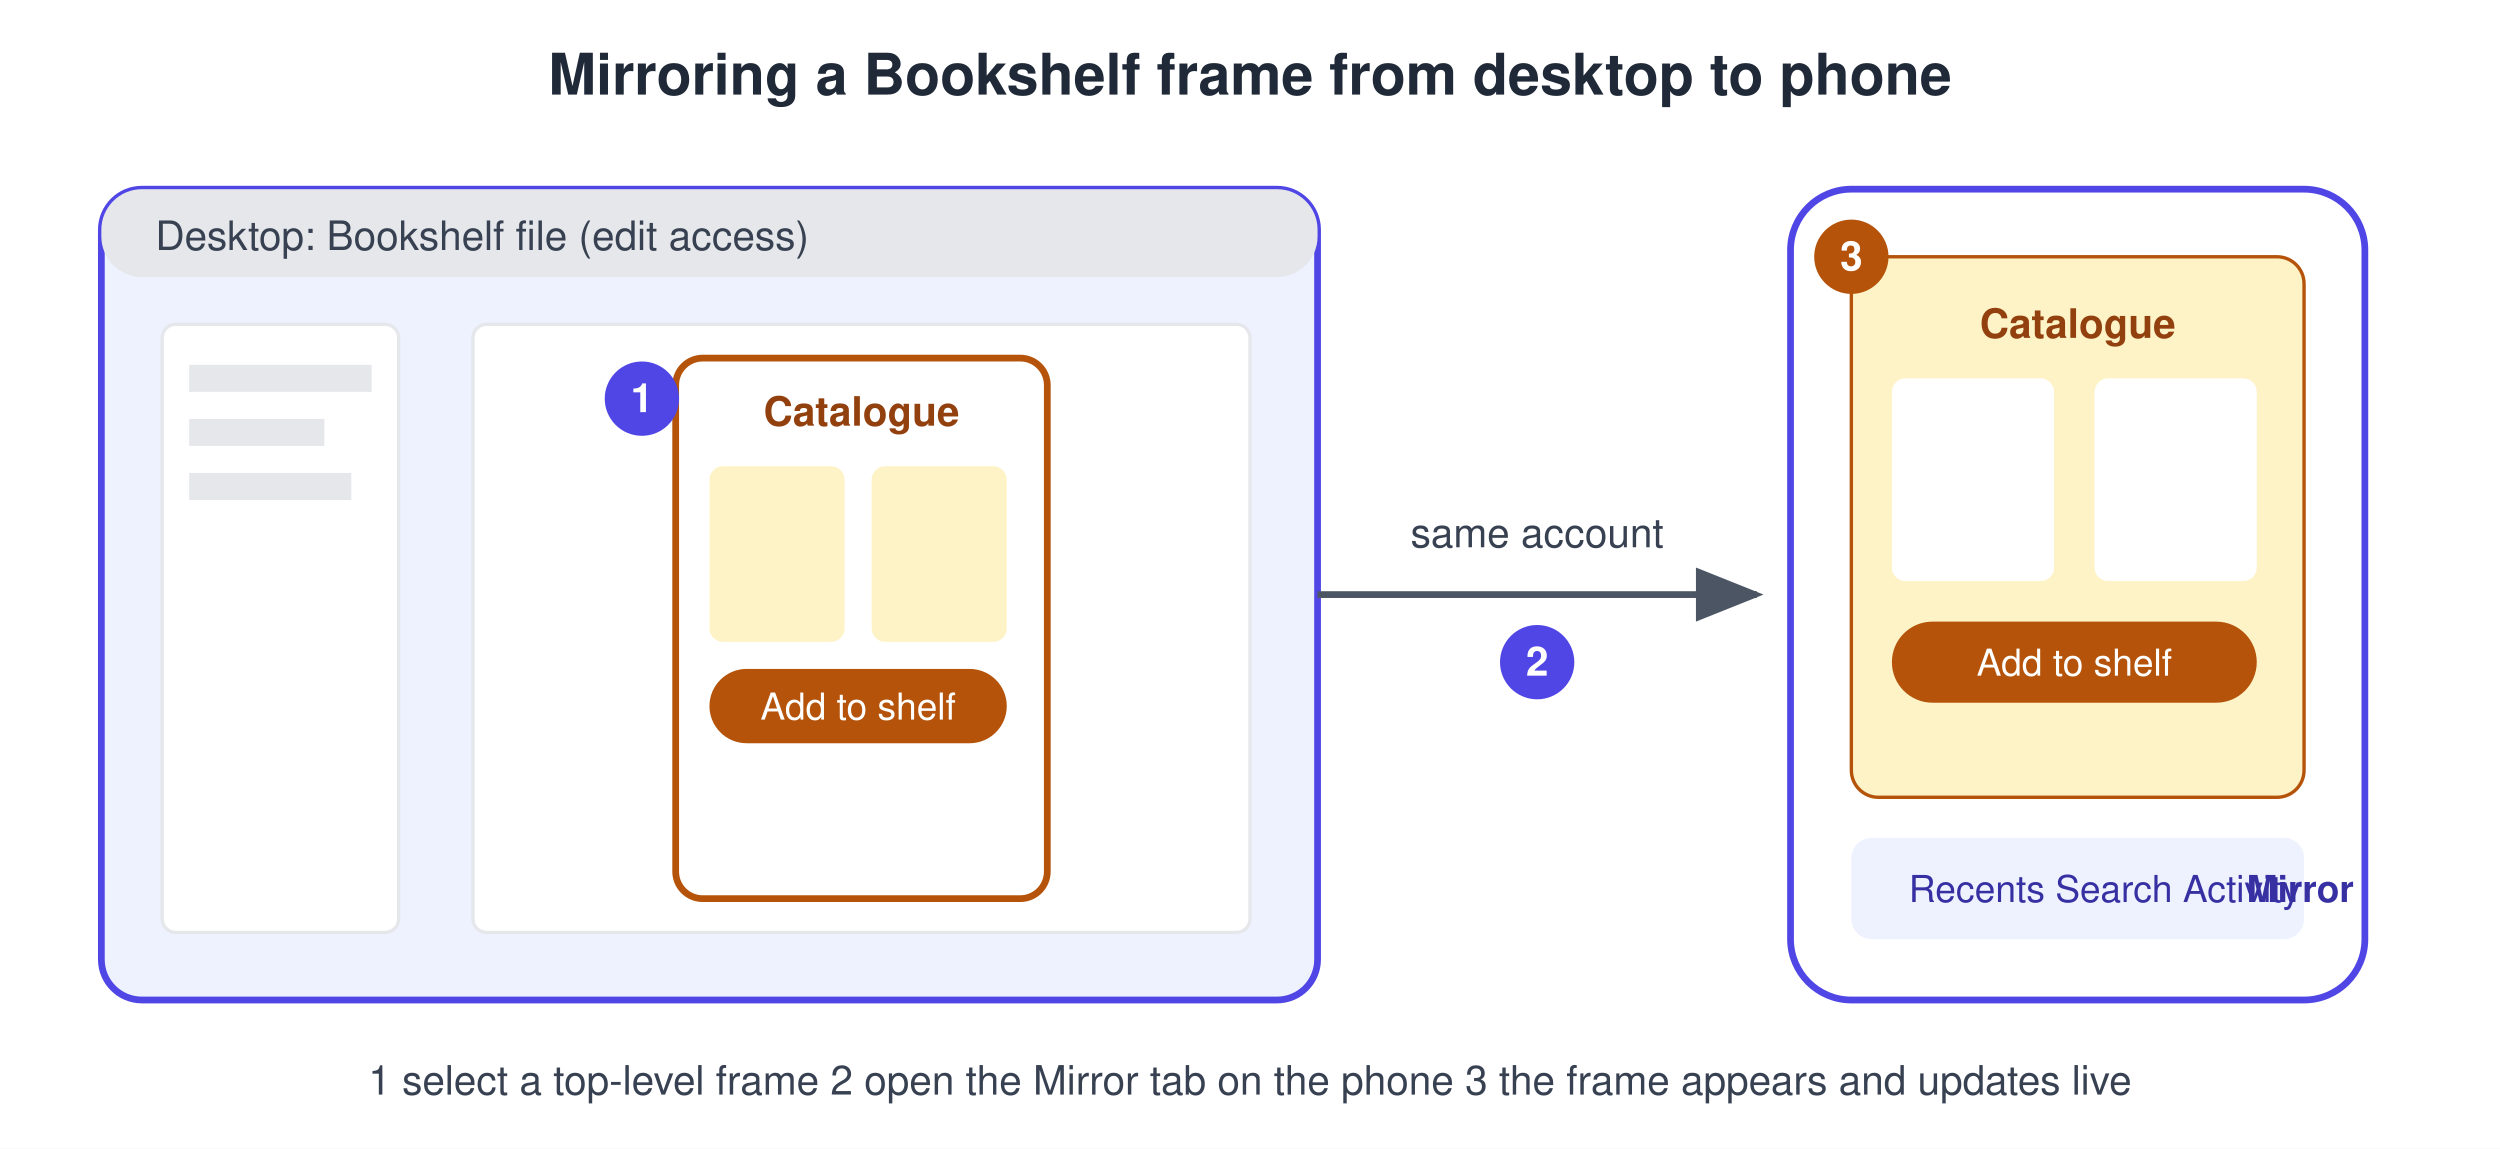
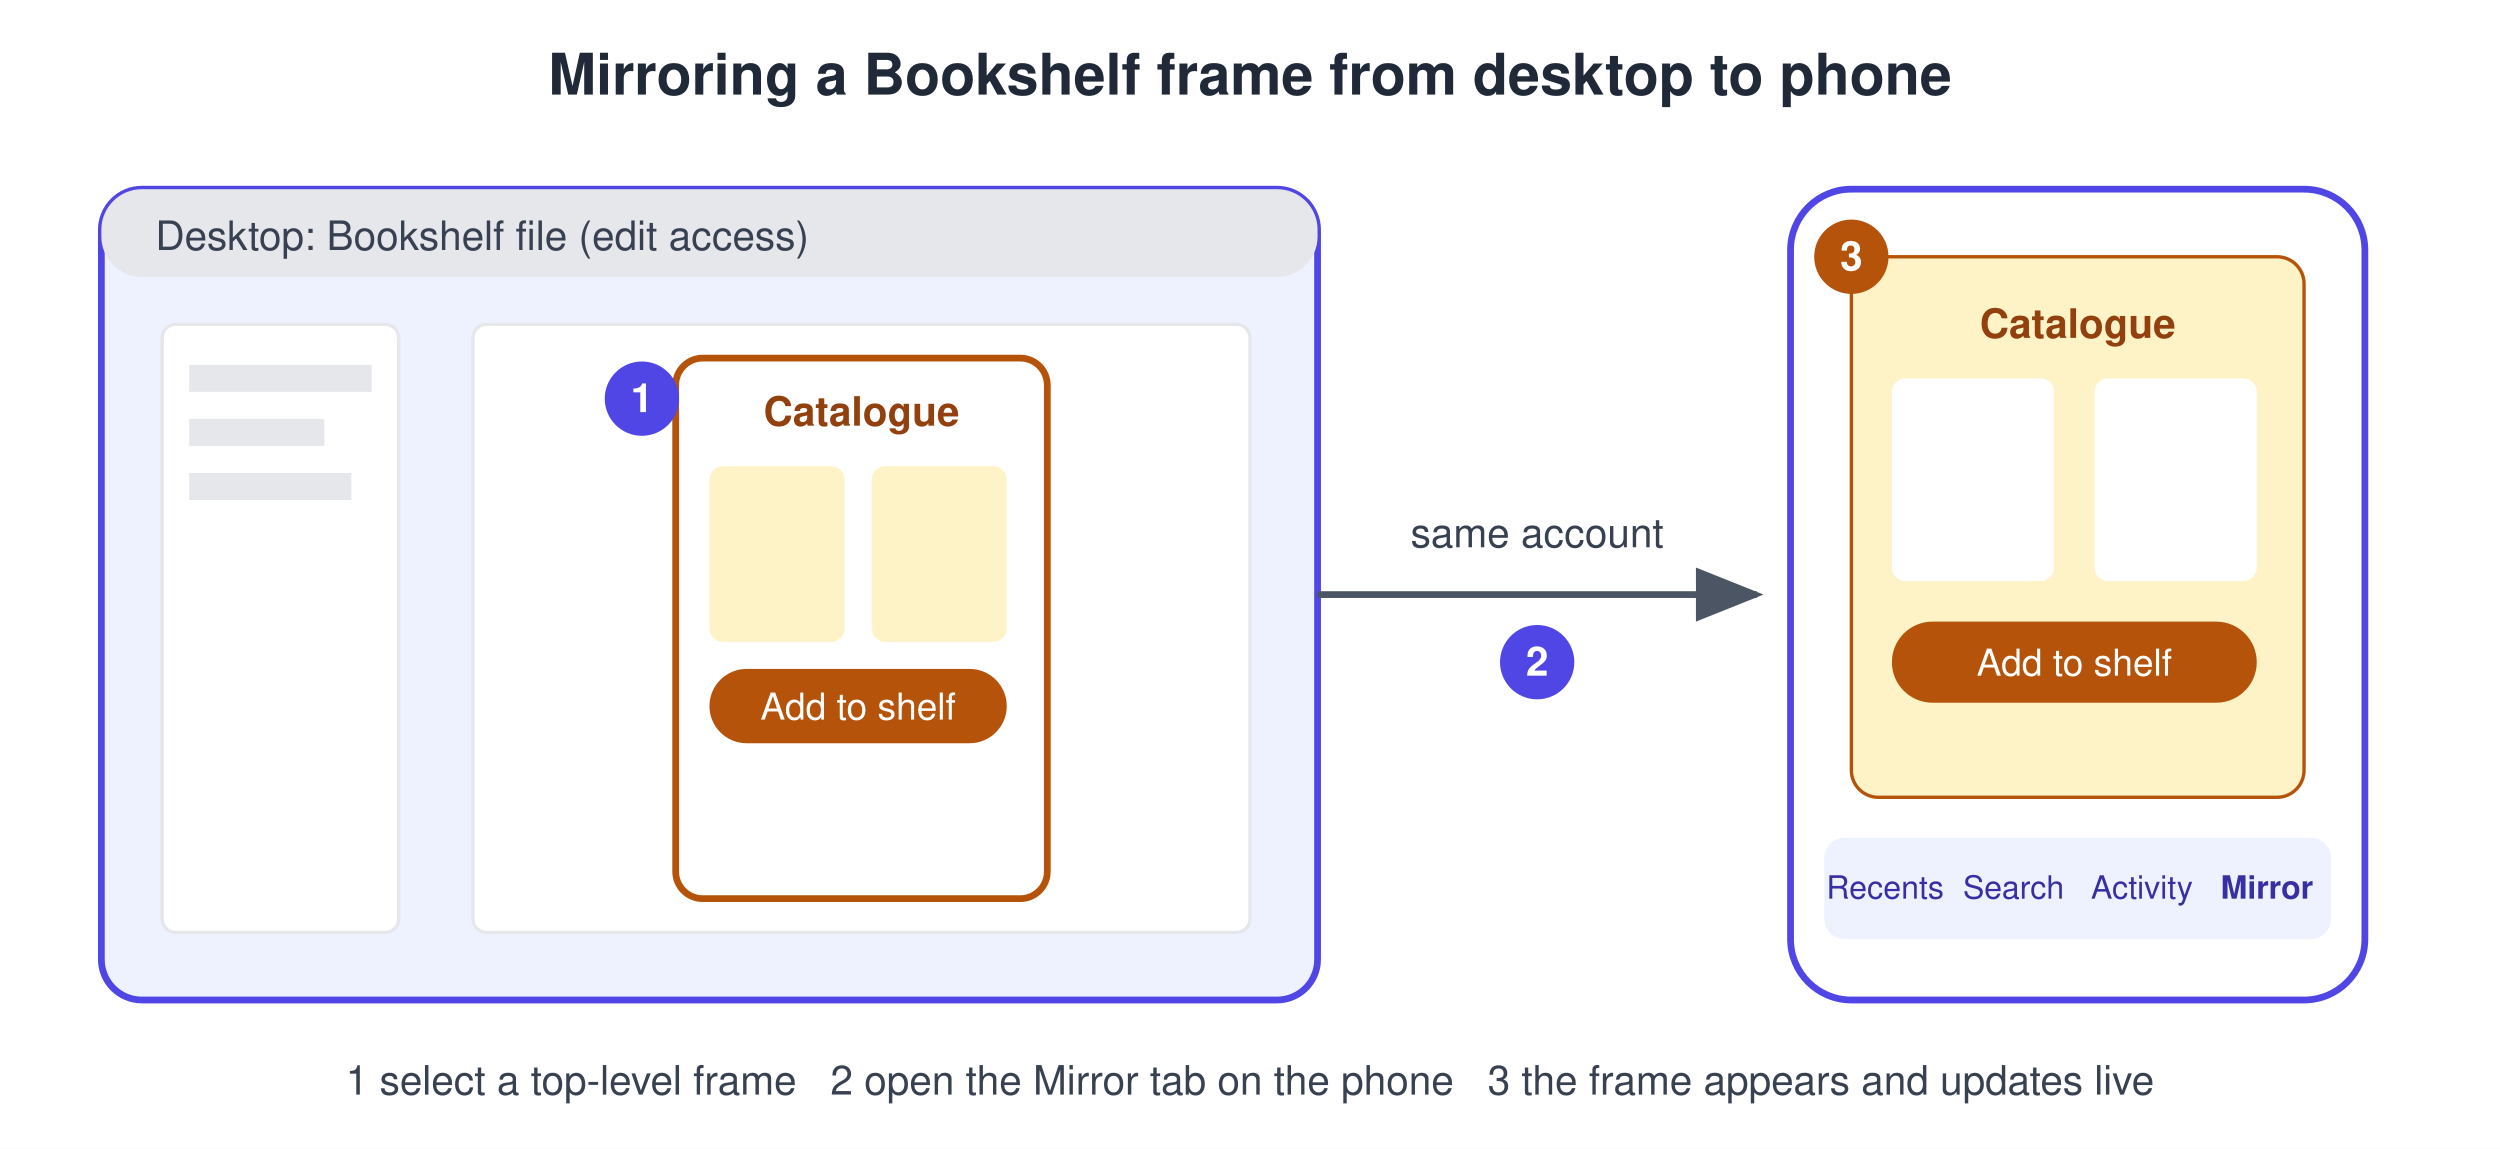
<svg xmlns="http://www.w3.org/2000/svg" viewBox="0 0 740 340" width="740" height="340" font-family="Helvetica, Arial, sans-serif">
  <defs>
    <marker id="ah" markerWidth="10" markerHeight="8" refX="9" refY="4" orient="auto">
      <path d="M0,0 L10,4 L0,8 Z" fill="#4B5563" />
    </marker>
  </defs>
  <rect x="0" y="0" width="740" height="340" fill="#FFFFFF" />
  <text x="370" y="28" font-size="17" font-weight="bold" fill="#1F2937" text-anchor="middle">Mirroring a Bookshelf frame from desktop to phone</text>
  <rect x="30" y="56" width="360" height="240" rx="12" fill="#EEF2FF" stroke="#4F46E5" stroke-width="2" />
  <rect x="30" y="56" width="360" height="26" rx="12" fill="#E5E7EB" />
  <text x="46" y="74" font-size="12" fill="#374151">Desktop: Bookshelf file (edit access)</text>
  <rect x="48" y="96" width="70" height="180" rx="4" fill="#FFFFFF" stroke="#E5E7EB" />
  <rect x="56" y="108" width="54" height="8" fill="#E5E7EB" />
  <rect x="56" y="124" width="40" height="8" fill="#E5E7EB" />
  <rect x="56" y="140" width="48" height="8" fill="#E5E7EB" />
  <rect x="140" y="96" width="230" height="180" rx="4" fill="#FFFFFF" stroke="#E5E7EB" />
  <rect x="200" y="106" width="110" height="160" rx="8" fill="#FFFFFF" stroke="#B45309" stroke-width="2" />
  <text x="255" y="126" font-size="12" font-weight="bold" fill="#92400E" text-anchor="middle">Catalogue</text>
  <rect x="210" y="138" width="40" height="52" rx="4" fill="#FEF3C7" />
  <rect x="258" y="138" width="40" height="52" rx="4" fill="#FEF3C7" />
  <rect x="210" y="198" width="88" height="22" rx="11" fill="#B45309" />
  <text x="254" y="213" font-size="11" fill="#FFFFFF" text-anchor="middle">Add to shelf</text>
  <circle cx="190" cy="118" r="11" fill="#4F46E5" />
  <text x="190" y="122" font-size="12" font-weight="bold" fill="#FFFFFF" text-anchor="middle">1</text>
  <line x1="390" y1="176" x2="520" y2="176" stroke="#4B5563" stroke-width="2" marker-end="url(#ah)" />
  <text x="455" y="162" font-size="12" fill="#374151" text-anchor="middle">same account</text>
  <circle cx="455" cy="196" r="11" fill="#4F46E5" />
  <text x="455" y="200" font-size="12" font-weight="bold" fill="#FFFFFF" text-anchor="middle">2</text>
  <rect x="530" y="56" width="170" height="240" rx="18" fill="#FFFFFF" stroke="#4F46E5" stroke-width="2" />
  <rect x="548" y="76" width="134" height="160" rx="8" fill="#FEF3C7" stroke="#B45309" />
  <text x="615" y="100" font-size="12" font-weight="bold" fill="#92400E" text-anchor="middle">Catalogue</text>
  <rect x="560" y="112" width="48" height="60" rx="4" fill="#FFFFFF" />
  <rect x="620" y="112" width="48" height="60" rx="4" fill="#FFFFFF" />
  <rect x="560" y="184" width="108" height="24" rx="12" fill="#B45309" />
  <text x="614" y="200" font-size="11" fill="#FFFFFF" text-anchor="middle">Add to shelf</text>
-   <rect x="548" y="248" width="134" height="30" rx="6" fill="#EEF2FF" />
-   <text x="565" y="267" font-size="11" fill="#3730A3">Recents  Search  Activity</text>
-   <text x="665" y="267" font-size="11" font-weight="bold" fill="#3730A3">Mirror</text>
+   <rect x="540" y="248" width="150" height="30" rx="6" fill="#EEF2FF" />
+   <g font-size="9.5" fill="#3730A3" text-anchor="middle">
+     <text x="558" y="266">Recents</text>
+     <text x="596" y="266">Search</text>
+     <text x="634" y="266">Activity</text>
+     <text x="671" y="266" font-weight="bold">Mirror</text>
+   </g>
  <circle cx="548" cy="76" r="11" fill="#B45309" />
  <text x="548" y="80" font-size="12" font-weight="bold" fill="#FFFFFF" text-anchor="middle">3</text>
-   <text x="370" y="324" font-size="12" fill="#374151" text-anchor="middle">1 select a top-level frame   2 open the Mirror tab on the phone   3 the frame appears and updates live</text>
+   <text x="370" y="324" font-size="12" fill="#374151" text-anchor="middle" xml:space="preserve">1 select a top-level frame   2 open the Mirror tab on the phone   3 the frame appears and updates live</text>
</svg>
